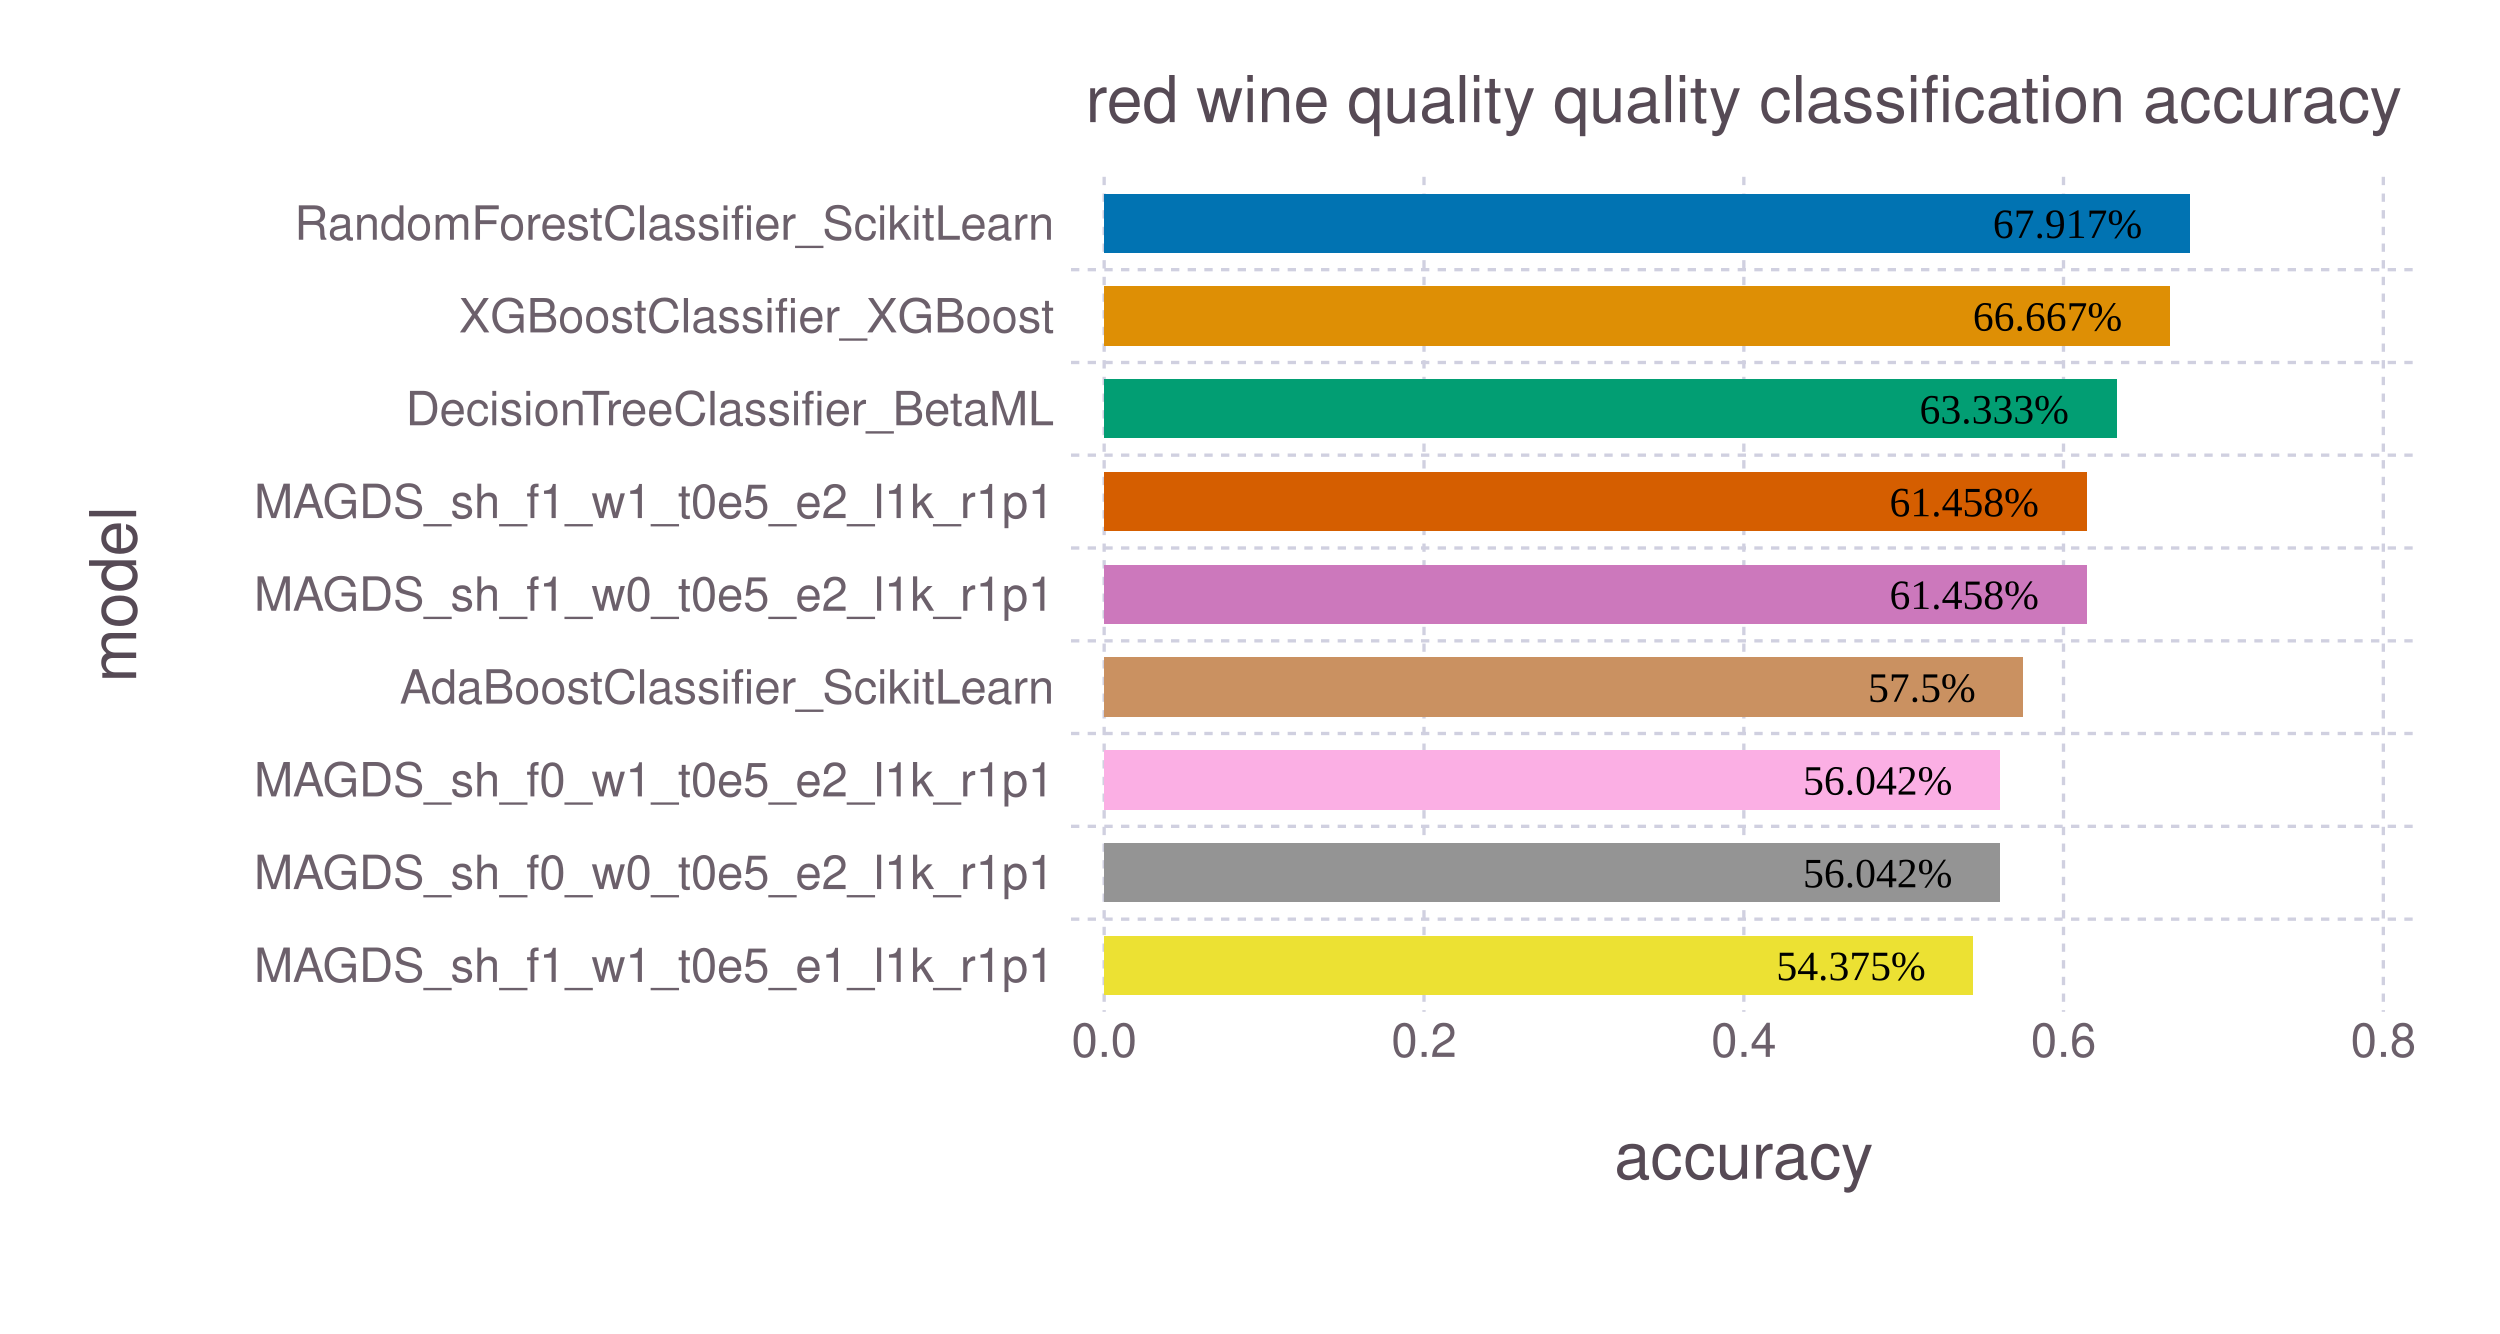
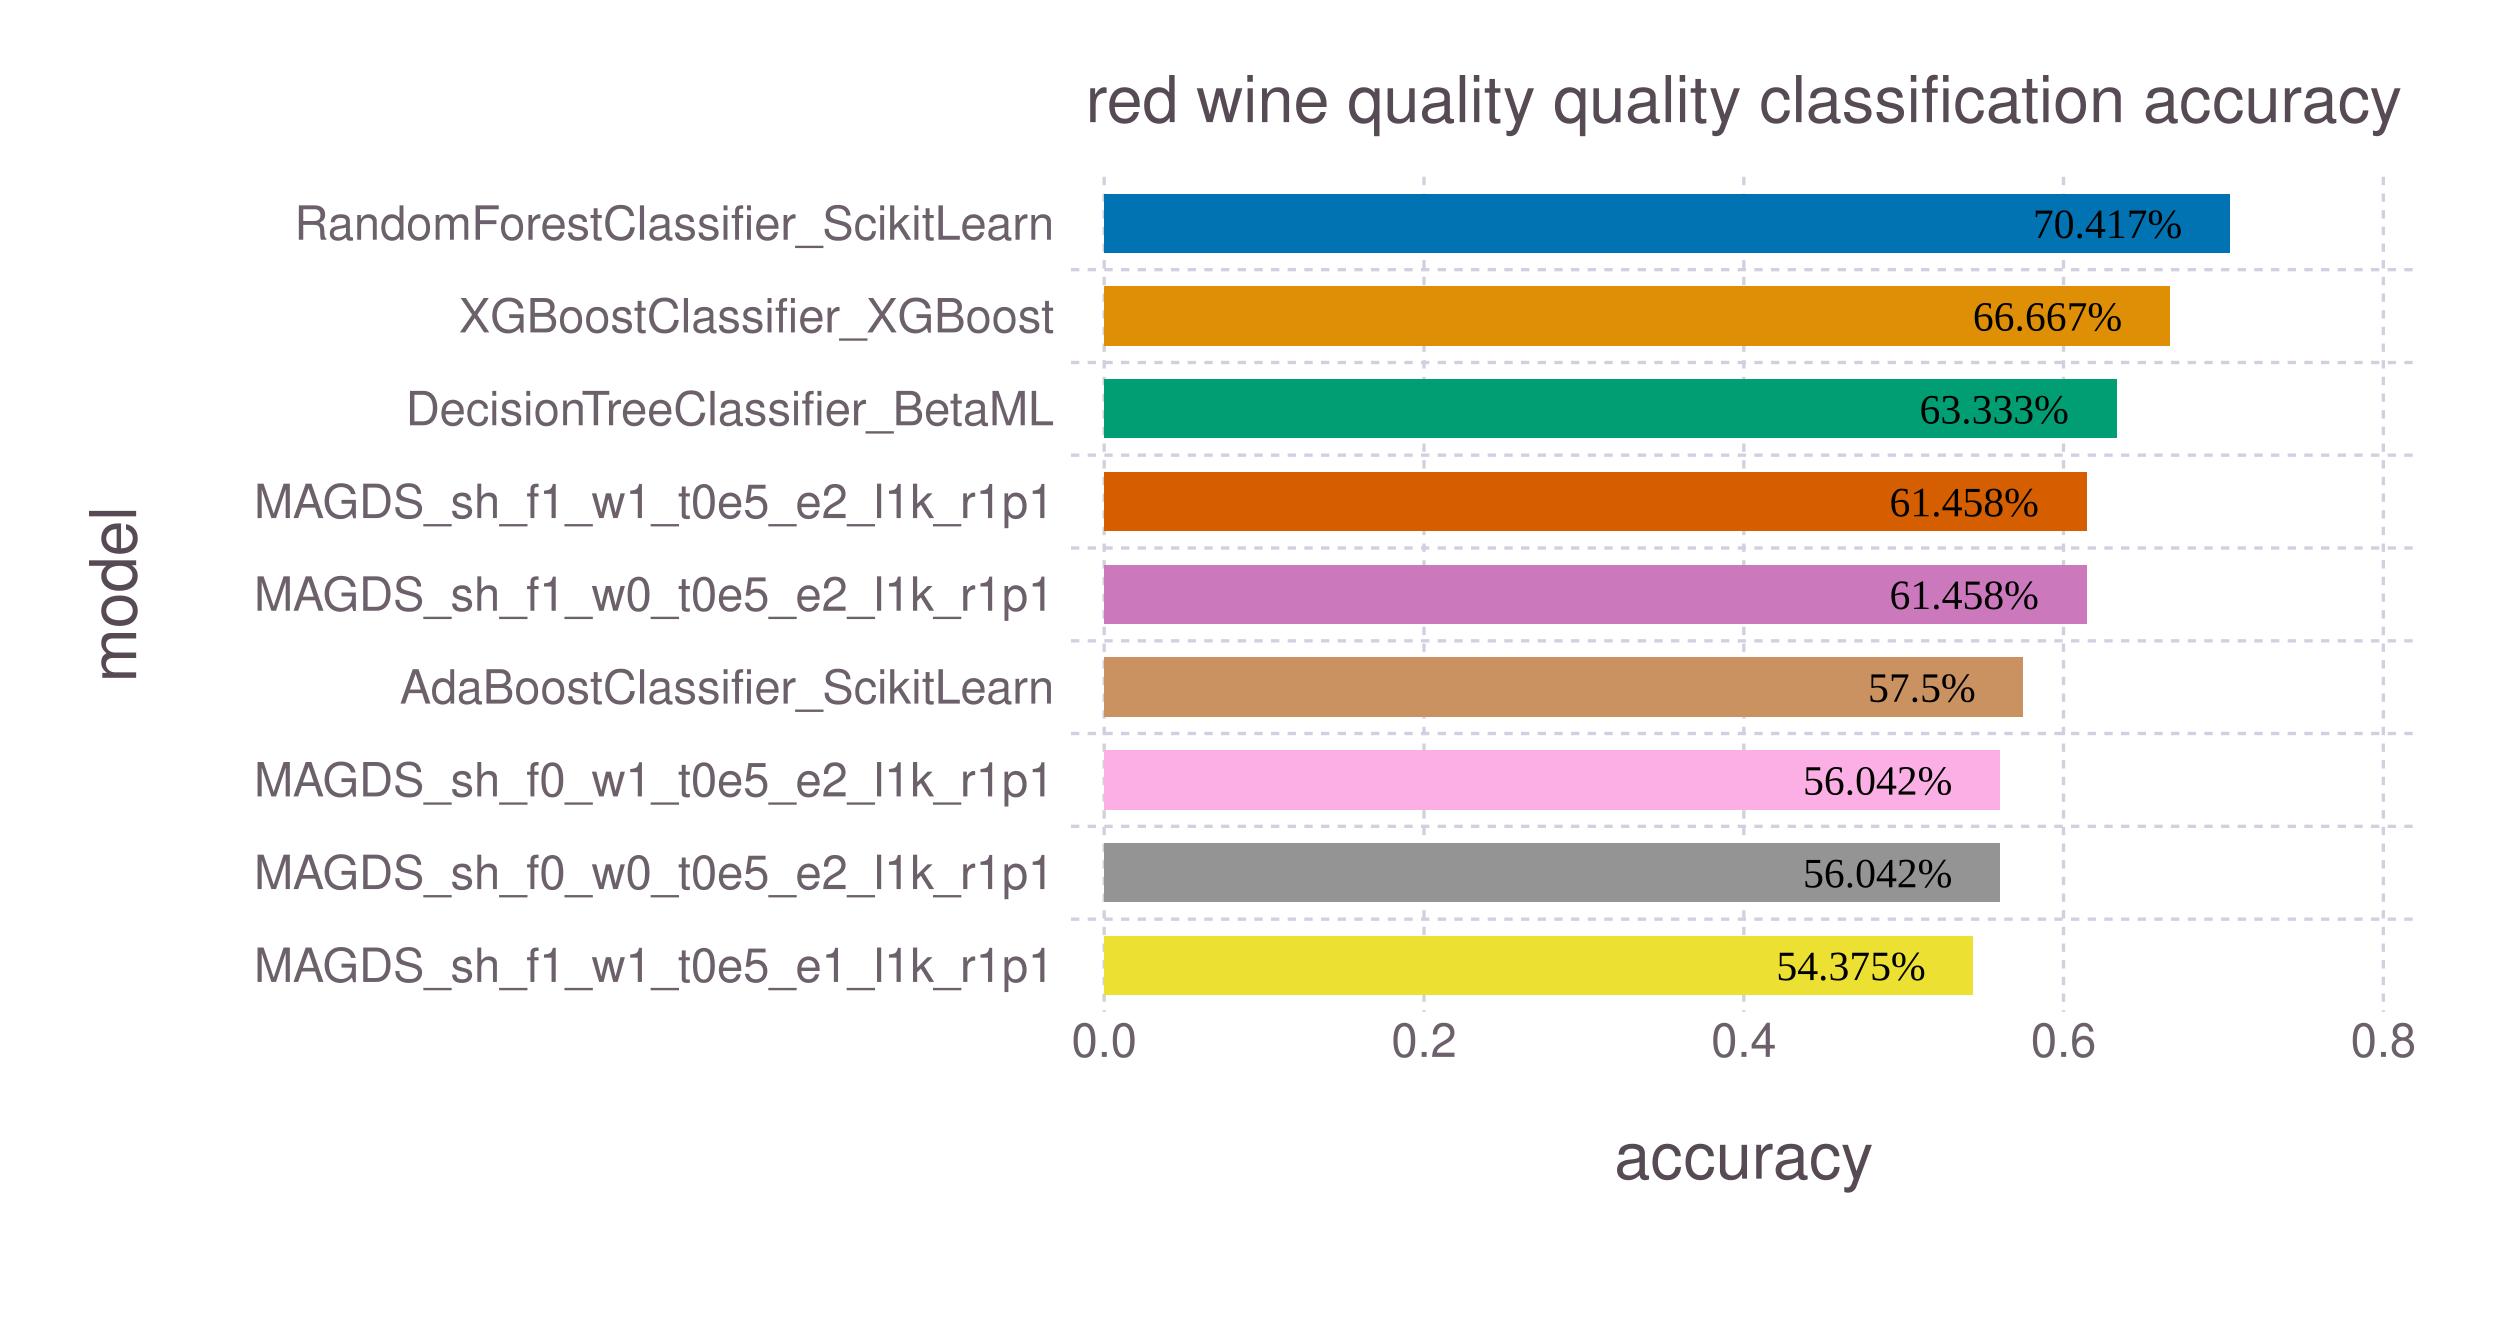
<svg xmlns="http://www.w3.org/2000/svg" version="1.2" width="150mm" height="80mm" viewBox="0 0 150 80" stroke="none" fill="#000000" stroke-width="0.3" font-size="3.88">
  <defs>
    <marker id="arrow" markerWidth="15" markerHeight="7" refX="5" refY="3.5" orient="auto" markerUnits="strokeWidth">
      <path d="M0,0 L15,3.5 L0,7 z" stroke="context-stroke" fill="context-stroke" />
    </marker>
  </defs>
-   <g class="plotroot xscalable" id="img-3fa5a2ca-1">
-     <g font-size="3.88" font-family="'PT Sans','Helvetica Neue','Helvetica',sans-serif" fill="#564A55" stroke="#000000" stroke-opacity="0.000" id="img-3fa5a2ca-2">
+   <g class="plotroot xscalable" id="img-c4dadc2b-1">
+     <g font-size="3.88" font-family="'PT Sans','Helvetica Neue','Helvetica',sans-serif" fill="#564A55" stroke="#000000" stroke-opacity="0.000" id="img-c4dadc2b-2">
      <g transform="translate(104.63,68.39)">
        <g class="primitive">
          <text text-anchor="middle" dy="0.6em">accuracy</text>
        </g>
      </g>
    </g>
-     <g class="guide xlabels" font-size="2.82" font-family="'PT Sans Caption','Helvetica Neue','Helvetica',sans-serif" fill="#6C606B" id="img-3fa5a2ca-3">
+     <g class="guide xlabels" font-size="2.82" font-family="'PT Sans Caption','Helvetica Neue','Helvetica',sans-serif" fill="#6C606B" id="img-c4dadc2b-3">
      <g transform="translate(66.25,61.72)">
        <g class="primitive">
          <text text-anchor="middle" dy="0.6em">0.0</text>
        </g>
      </g>
      <g transform="translate(85.44,61.72)">
        <g class="primitive">
          <text text-anchor="middle" dy="0.6em">0.2</text>
        </g>
      </g>
      <g transform="translate(104.63,61.72)">
        <g class="primitive">
          <text text-anchor="middle" dy="0.6em">0.4</text>
        </g>
      </g>
      <g transform="translate(123.81,61.72)">
        <g class="primitive">
          <text text-anchor="middle" dy="0.6em">0.6</text>
        </g>
      </g>
      <g transform="translate(143,61.72)">
        <g class="primitive">
          <text text-anchor="middle" dy="0.6em">0.8</text>
        </g>
      </g>
    </g>
-     <g clip-path="url(#img-3fa5a2ca-4)">
-       <g id="img-3fa5a2ca-5">
-         <g pointer-events="visible" stroke-width="0.3" fill="#000000" fill-opacity="0.000" stroke="#000000" stroke-opacity="0.000" class="guide background" id="img-3fa5a2ca-6">
-           <g transform="translate(104.63,35.66)" id="img-3fa5a2ca-7">
+     <g clip-path="url(#img-c4dadc2b-4)">
+       <g id="img-c4dadc2b-5">
+         <g pointer-events="visible" stroke-width="0.3" fill="#000000" fill-opacity="0.000" stroke="#000000" stroke-opacity="0.000" class="guide background" id="img-c4dadc2b-6">
+           <g transform="translate(104.63,35.66)" id="img-c4dadc2b-7">
            <path d="M-40.37,-25.05 L40.37,-25.05 40.37,25.05 -40.37,25.05  z" class="primitive" />
          </g>
        </g>
-         <g class="guide ygridlines xfixed" stroke-dasharray="0.5,0.5" stroke-width="0.2" stroke="#D0D0E0" id="img-3fa5a2ca-8">
-           <g transform="translate(104.63,16.18)" id="img-3fa5a2ca-9">
-             <path fill="none" d="M-40.37,0 L40.37,0 " class="primitive" />
-           </g>
-           <g transform="translate(104.63,21.75)" id="img-3fa5a2ca-10">
-             <path fill="none" d="M-40.37,0 L40.37,0 " class="primitive" />
-           </g>
-           <g transform="translate(104.63,27.31)" id="img-3fa5a2ca-11">
-             <path fill="none" d="M-40.37,0 L40.37,0 " class="primitive" />
-           </g>
-           <g transform="translate(104.63,32.88)" id="img-3fa5a2ca-12">
-             <path fill="none" d="M-40.37,0 L40.37,0 " class="primitive" />
-           </g>
-           <g transform="translate(104.63,38.45)" id="img-3fa5a2ca-13">
-             <path fill="none" d="M-40.37,0 L40.37,0 " class="primitive" />
-           </g>
-           <g transform="translate(104.63,44.01)" id="img-3fa5a2ca-14">
-             <path fill="none" d="M-40.37,0 L40.37,0 " class="primitive" />
-           </g>
-           <g transform="translate(104.63,49.58)" id="img-3fa5a2ca-15">
-             <path fill="none" d="M-40.37,0 L40.37,0 " class="primitive" />
-           </g>
-           <g transform="translate(104.63,55.15)" id="img-3fa5a2ca-16">
-             <path fill="none" d="M-40.37,0 L40.37,0 " class="primitive" />
-           </g>
-         </g>
-         <g class="guide xgridlines yfixed" stroke-dasharray="0.5,0.5" stroke-width="0.2" stroke="#D0D0E0" id="img-3fa5a2ca-17">
-           <g transform="translate(66.25,35.66)" id="img-3fa5a2ca-18">
-             <path fill="none" d="M0,-25.05 L0,25.05 " class="primitive" />
-           </g>
-           <g transform="translate(85.44,35.66)" id="img-3fa5a2ca-19">
-             <path fill="none" d="M0,-25.05 L0,25.05 " class="primitive" />
-           </g>
-           <g transform="translate(104.63,35.66)" id="img-3fa5a2ca-20">
-             <path fill="none" d="M0,-25.05 L0,25.05 " class="primitive" />
-           </g>
-           <g transform="translate(123.81,35.66)" id="img-3fa5a2ca-21">
-             <path fill="none" d="M0,-25.05 L0,25.05 " class="primitive" />
-           </g>
-           <g transform="translate(143,35.66)" id="img-3fa5a2ca-22">
-             <path fill="none" d="M0,-25.05 L0,25.05 " class="primitive" />
-           </g>
-         </g>
-         <g class="plotpanel" id="img-3fa5a2ca-23">
-           <g shape-rendering="crispEdges" stroke-width="0.3" id="img-3fa5a2ca-24">
-             <g stroke="#000000" stroke-opacity="0.000" class="geometry" id="img-3fa5a2ca-25">
-               <g transform="translate(92.33,57.93)" id="img-3fa5a2ca-26" fill="#ECE133">
+         <g class="guide ygridlines xfixed" stroke-dasharray="0.5,0.5" stroke-width="0.2" stroke="#D0D0E0" id="img-c4dadc2b-8">
+           <g transform="translate(104.63,16.18)" id="img-c4dadc2b-9">
+             <path fill="none" d="M-40.37,0 L40.37,0 " class="primitive" />
+           </g>
+           <g transform="translate(104.63,21.75)" id="img-c4dadc2b-10">
+             <path fill="none" d="M-40.37,0 L40.37,0 " class="primitive" />
+           </g>
+           <g transform="translate(104.63,27.31)" id="img-c4dadc2b-11">
+             <path fill="none" d="M-40.37,0 L40.37,0 " class="primitive" />
+           </g>
+           <g transform="translate(104.63,32.88)" id="img-c4dadc2b-12">
+             <path fill="none" d="M-40.37,0 L40.37,0 " class="primitive" />
+           </g>
+           <g transform="translate(104.63,38.45)" id="img-c4dadc2b-13">
+             <path fill="none" d="M-40.37,0 L40.37,0 " class="primitive" />
+           </g>
+           <g transform="translate(104.63,44.01)" id="img-c4dadc2b-14">
+             <path fill="none" d="M-40.37,0 L40.37,0 " class="primitive" />
+           </g>
+           <g transform="translate(104.63,49.58)" id="img-c4dadc2b-15">
+             <path fill="none" d="M-40.37,0 L40.37,0 " class="primitive" />
+           </g>
+           <g transform="translate(104.63,55.15)" id="img-c4dadc2b-16">
+             <path fill="none" d="M-40.37,0 L40.37,0 " class="primitive" />
+           </g>
+         </g>
+         <g class="guide xgridlines yfixed" stroke-dasharray="0.5,0.5" stroke-width="0.2" stroke="#D0D0E0" id="img-c4dadc2b-17">
+           <g transform="translate(66.25,35.66)" id="img-c4dadc2b-18">
+             <path fill="none" d="M0,-25.05 L0,25.05 " class="primitive" />
+           </g>
+           <g transform="translate(85.44,35.66)" id="img-c4dadc2b-19">
+             <path fill="none" d="M0,-25.05 L0,25.05 " class="primitive" />
+           </g>
+           <g transform="translate(104.63,35.66)" id="img-c4dadc2b-20">
+             <path fill="none" d="M0,-25.05 L0,25.05 " class="primitive" />
+           </g>
+           <g transform="translate(123.81,35.66)" id="img-c4dadc2b-21">
+             <path fill="none" d="M0,-25.05 L0,25.05 " class="primitive" />
+           </g>
+           <g transform="translate(143,35.66)" id="img-c4dadc2b-22">
+             <path fill="none" d="M0,-25.05 L0,25.05 " class="primitive" />
+           </g>
+         </g>
+         <g class="plotpanel" id="img-c4dadc2b-23">
+           <g shape-rendering="crispEdges" stroke-width="0.3" id="img-c4dadc2b-24">
+             <g stroke="#000000" stroke-opacity="0.000" class="geometry" id="img-c4dadc2b-25">
+               <g transform="translate(92.33,57.93)" id="img-c4dadc2b-26" fill="#ECE133">
                <path d="M-26.08,-1.78 L26.08,-1.78 26.08,1.78 -26.08,1.78  z" class="primitive" />
              </g>
-               <g transform="translate(93.13,52.36)" id="img-3fa5a2ca-27" fill="#949494">
+               <g transform="translate(93.13,52.36)" id="img-c4dadc2b-27" fill="#949494">
                <path d="M-26.88,-1.78 L26.88,-1.78 26.88,1.78 -26.88,1.78  z" class="primitive" />
              </g>
-               <g transform="translate(93.13,46.8)" id="img-3fa5a2ca-28" fill="#FBAFE4">
+               <g transform="translate(93.13,46.8)" id="img-c4dadc2b-28" fill="#FBAFE4">
                <path d="M-26.88,-1.78 L26.88,-1.78 26.88,1.78 -26.88,1.78  z" class="primitive" />
              </g>
-               <g transform="translate(93.83,41.23)" id="img-3fa5a2ca-29" fill="#CA9161">
+               <g transform="translate(93.83,41.23)" id="img-c4dadc2b-29" fill="#CA9161">
                <path d="M-27.58,-1.78 L27.58,-1.78 27.58,1.78 -27.58,1.78  z" class="primitive" />
              </g>
-               <g transform="translate(95.73,35.66)" id="img-3fa5a2ca-30" fill="#CC78BC">
+               <g transform="translate(95.73,35.66)" id="img-c4dadc2b-30" fill="#CC78BC">
                <path d="M-29.48,-1.78 L29.48,-1.78 29.48,1.78 -29.48,1.78  z" class="primitive" />
              </g>
-               <g transform="translate(95.73,30.1)" id="img-3fa5a2ca-31" fill="#D55E00">
+               <g transform="translate(95.73,30.1)" id="img-c4dadc2b-31" fill="#D55E00">
                <path d="M-29.48,-1.78 L29.48,-1.78 29.48,1.78 -29.48,1.78  z" class="primitive" />
              </g>
-               <g transform="translate(96.63,24.53)" id="img-3fa5a2ca-32" fill="#029E73">
+               <g transform="translate(96.63,24.53)" id="img-c4dadc2b-32" fill="#029E73">
                <path d="M-30.38,-1.78 L30.38,-1.78 30.38,1.78 -30.38,1.78  z" class="primitive" />
              </g>
-               <g transform="translate(98.23,18.96)" id="img-3fa5a2ca-33" fill="#DE8F05">
+               <g transform="translate(98.23,18.96)" id="img-c4dadc2b-33" fill="#DE8F05">
                <path d="M-31.98,-1.78 L31.98,-1.78 31.98,1.78 -31.98,1.78  z" class="primitive" />
              </g>
-               <g transform="translate(98.83,13.4)" id="img-3fa5a2ca-34" fill="#0173B2">
-                 <path d="M-32.58,-1.78 L32.58,-1.78 32.58,1.78 -32.58,1.78  z" class="primitive" />
-               </g>
-             </g>
-           </g>
-         </g>
-         <g class="geometry" id="img-3fa5a2ca-35">
-           <g fill="#000000" font-size="2.5" id="img-3fa5a2ca-36">
-             <g transform="translate(128.53,13.4)" id="img-3fa5a2ca-37">
-               <g class="primitive">
-                 <text text-anchor="end" dy="0.35em">67.917%</text>
-               </g>
-             </g>
-             <g transform="translate(127.33,18.96)" id="img-3fa5a2ca-38">
+               <g transform="translate(100.03,13.4)" id="img-c4dadc2b-34" fill="#0173B2">
+                 <path d="M-33.78,-1.78 L33.78,-1.78 33.78,1.78 -33.78,1.78  z" class="primitive" />
+               </g>
+             </g>
+           </g>
+         </g>
+         <g class="geometry" id="img-c4dadc2b-35">
+           <g fill="#000000" font-size="2.5" id="img-c4dadc2b-36">
+             <g transform="translate(130.93,13.4)" id="img-c4dadc2b-37">
+               <g class="primitive">
+                 <text text-anchor="end" dy="0.35em">70.417%</text>
+               </g>
+             </g>
+             <g transform="translate(127.33,18.96)" id="img-c4dadc2b-38">
              <g class="primitive">
                <text text-anchor="end" dy="0.35em">66.667%</text>
              </g>
            </g>
-             <g transform="translate(124.13,24.53)" id="img-3fa5a2ca-39">
+             <g transform="translate(124.13,24.53)" id="img-c4dadc2b-39">
              <g class="primitive">
                <text text-anchor="end" dy="0.35em">63.333%</text>
              </g>
            </g>
-             <g transform="translate(122.33,30.1)" id="img-3fa5a2ca-40">
+             <g transform="translate(122.33,30.1)" id="img-c4dadc2b-40">
              <g class="primitive">
                <text text-anchor="end" dy="0.35em">61.458%</text>
              </g>
            </g>
-             <g transform="translate(122.33,35.66)" id="img-3fa5a2ca-41">
+             <g transform="translate(122.33,35.66)" id="img-c4dadc2b-41">
              <g class="primitive">
                <text text-anchor="end" dy="0.35em">61.458%</text>
              </g>
            </g>
-             <g transform="translate(118.54,41.23)" id="img-3fa5a2ca-42">
+             <g transform="translate(118.54,41.23)" id="img-c4dadc2b-42">
              <g class="primitive">
                <text text-anchor="end" dy="0.35em">57.5%</text>
              </g>
            </g>
-             <g transform="translate(117.14,46.8)" id="img-3fa5a2ca-43">
+             <g transform="translate(117.14,46.8)" id="img-c4dadc2b-43">
              <g class="primitive">
                <text text-anchor="end" dy="0.35em">56.042%</text>
              </g>
            </g>
-             <g transform="translate(117.14,52.36)" id="img-3fa5a2ca-44">
+             <g transform="translate(117.14,52.36)" id="img-c4dadc2b-44">
              <g class="primitive">
                <text text-anchor="end" dy="0.35em">56.042%</text>
              </g>
            </g>
-             <g transform="translate(115.54,57.93)" id="img-3fa5a2ca-45">
+             <g transform="translate(115.54,57.93)" id="img-c4dadc2b-45">
              <g class="primitive">
                <text text-anchor="end" dy="0.35em">54.375%</text>
              </g>
            </g>
          </g>
        </g>
      </g>
    </g>
-     <g class="guide ylabels" font-size="2.82" font-family="'PT Sans Caption','Helvetica Neue','Helvetica',sans-serif" fill="#6C606B" id="img-3fa5a2ca-46">
-       <g transform="translate(63.25,13.4)" id="img-3fa5a2ca-47">
+     <g class="guide ylabels" font-size="2.82" font-family="'PT Sans Caption','Helvetica Neue','Helvetica',sans-serif" fill="#6C606B" id="img-c4dadc2b-46">
+       <g transform="translate(63.25,13.4)" id="img-c4dadc2b-47">
        <g class="primitive">
          <text text-anchor="end" dy="0.35em">RandomForestClassifier_ScikitLearn</text>
        </g>
      </g>
-       <g transform="translate(63.25,18.96)" id="img-3fa5a2ca-48">
+       <g transform="translate(63.25,18.96)" id="img-c4dadc2b-48">
        <g class="primitive">
          <text text-anchor="end" dy="0.35em">XGBoostClassifier_XGBoost</text>
        </g>
      </g>
-       <g transform="translate(63.25,24.53)" id="img-3fa5a2ca-49">
+       <g transform="translate(63.25,24.53)" id="img-c4dadc2b-49">
        <g class="primitive">
          <text text-anchor="end" dy="0.35em">DecisionTreeClassifier_BetaML</text>
        </g>
      </g>
-       <g transform="translate(63.25,30.1)" id="img-3fa5a2ca-50">
+       <g transform="translate(63.25,30.1)" id="img-c4dadc2b-50">
        <g class="primitive">
          <text text-anchor="end" dy="0.35em">MAGDS_sh_f1_w1_t0e5_e2_l1k_r1p1</text>
        </g>
      </g>
-       <g transform="translate(63.25,35.66)" id="img-3fa5a2ca-51">
+       <g transform="translate(63.25,35.66)" id="img-c4dadc2b-51">
        <g class="primitive">
          <text text-anchor="end" dy="0.35em">MAGDS_sh_f1_w0_t0e5_e2_l1k_r1p1</text>
        </g>
      </g>
-       <g transform="translate(63.25,41.23)" id="img-3fa5a2ca-52">
+       <g transform="translate(63.25,41.23)" id="img-c4dadc2b-52">
        <g class="primitive">
          <text text-anchor="end" dy="0.35em">AdaBoostClassifier_ScikitLearn</text>
        </g>
      </g>
-       <g transform="translate(63.25,46.8)" id="img-3fa5a2ca-53">
+       <g transform="translate(63.25,46.8)" id="img-c4dadc2b-53">
        <g class="primitive">
          <text text-anchor="end" dy="0.35em">MAGDS_sh_f0_w1_t0e5_e2_l1k_r1p1</text>
        </g>
      </g>
-       <g transform="translate(63.25,52.36)" id="img-3fa5a2ca-54">
+       <g transform="translate(63.25,52.36)" id="img-c4dadc2b-54">
        <g class="primitive">
          <text text-anchor="end" dy="0.35em">MAGDS_sh_f0_w0_t0e5_e2_l1k_r1p1</text>
        </g>
      </g>
-       <g transform="translate(63.25,57.93)" id="img-3fa5a2ca-55">
+       <g transform="translate(63.25,57.93)" id="img-c4dadc2b-55">
        <g class="primitive">
          <text text-anchor="end" dy="0.35em">MAGDS_sh_f1_w1_t0e5_e1_l1k_r1p1</text>
        </g>
      </g>
    </g>
-     <g font-size="3.88" font-family="'PT Sans','Helvetica Neue','Helvetica',sans-serif" fill="#564A55" stroke="#000000" stroke-opacity="0.000" id="img-3fa5a2ca-56">
-       <g transform="translate(8.81,33.66)" id="img-3fa5a2ca-57">
+     <g font-size="3.88" font-family="'PT Sans','Helvetica Neue','Helvetica',sans-serif" fill="#564A55" stroke="#000000" stroke-opacity="0.000" id="img-c4dadc2b-56">
+       <g transform="translate(8.81,33.66)" id="img-c4dadc2b-57">
        <g class="primitive">
          <text text-anchor="middle" dy="0.35em" transform="rotate(-90,0, 2)">model</text>
        </g>
      </g>
    </g>
-     <g font-size="3.88" font-family="'PT Sans','Helvetica Neue','Helvetica',sans-serif" fill="#564A55" stroke="#000000" stroke-opacity="0.000" id="img-3fa5a2ca-58">
-       <g transform="translate(104.63,5)" id="img-3fa5a2ca-59">
+     <g font-size="3.88" font-family="'PT Sans','Helvetica Neue','Helvetica',sans-serif" fill="#564A55" stroke="#000000" stroke-opacity="0.000" id="img-c4dadc2b-58">
+       <g transform="translate(104.63,5)" id="img-c4dadc2b-59">
        <g class="primitive">
          <text text-anchor="middle" dy="0.6em">red wine quality quality classification accuracy</text>
        </g>
      </g>
    </g>
  </g>
  <defs>
-     <clipPath id="img-3fa5a2ca-4">
+     <clipPath id="img-c4dadc2b-4">
      <path d="M64.25,10.61 L145,10.61 145,60.72 64.25,60.72 " />
    </clipPath>
  </defs>
</svg>
